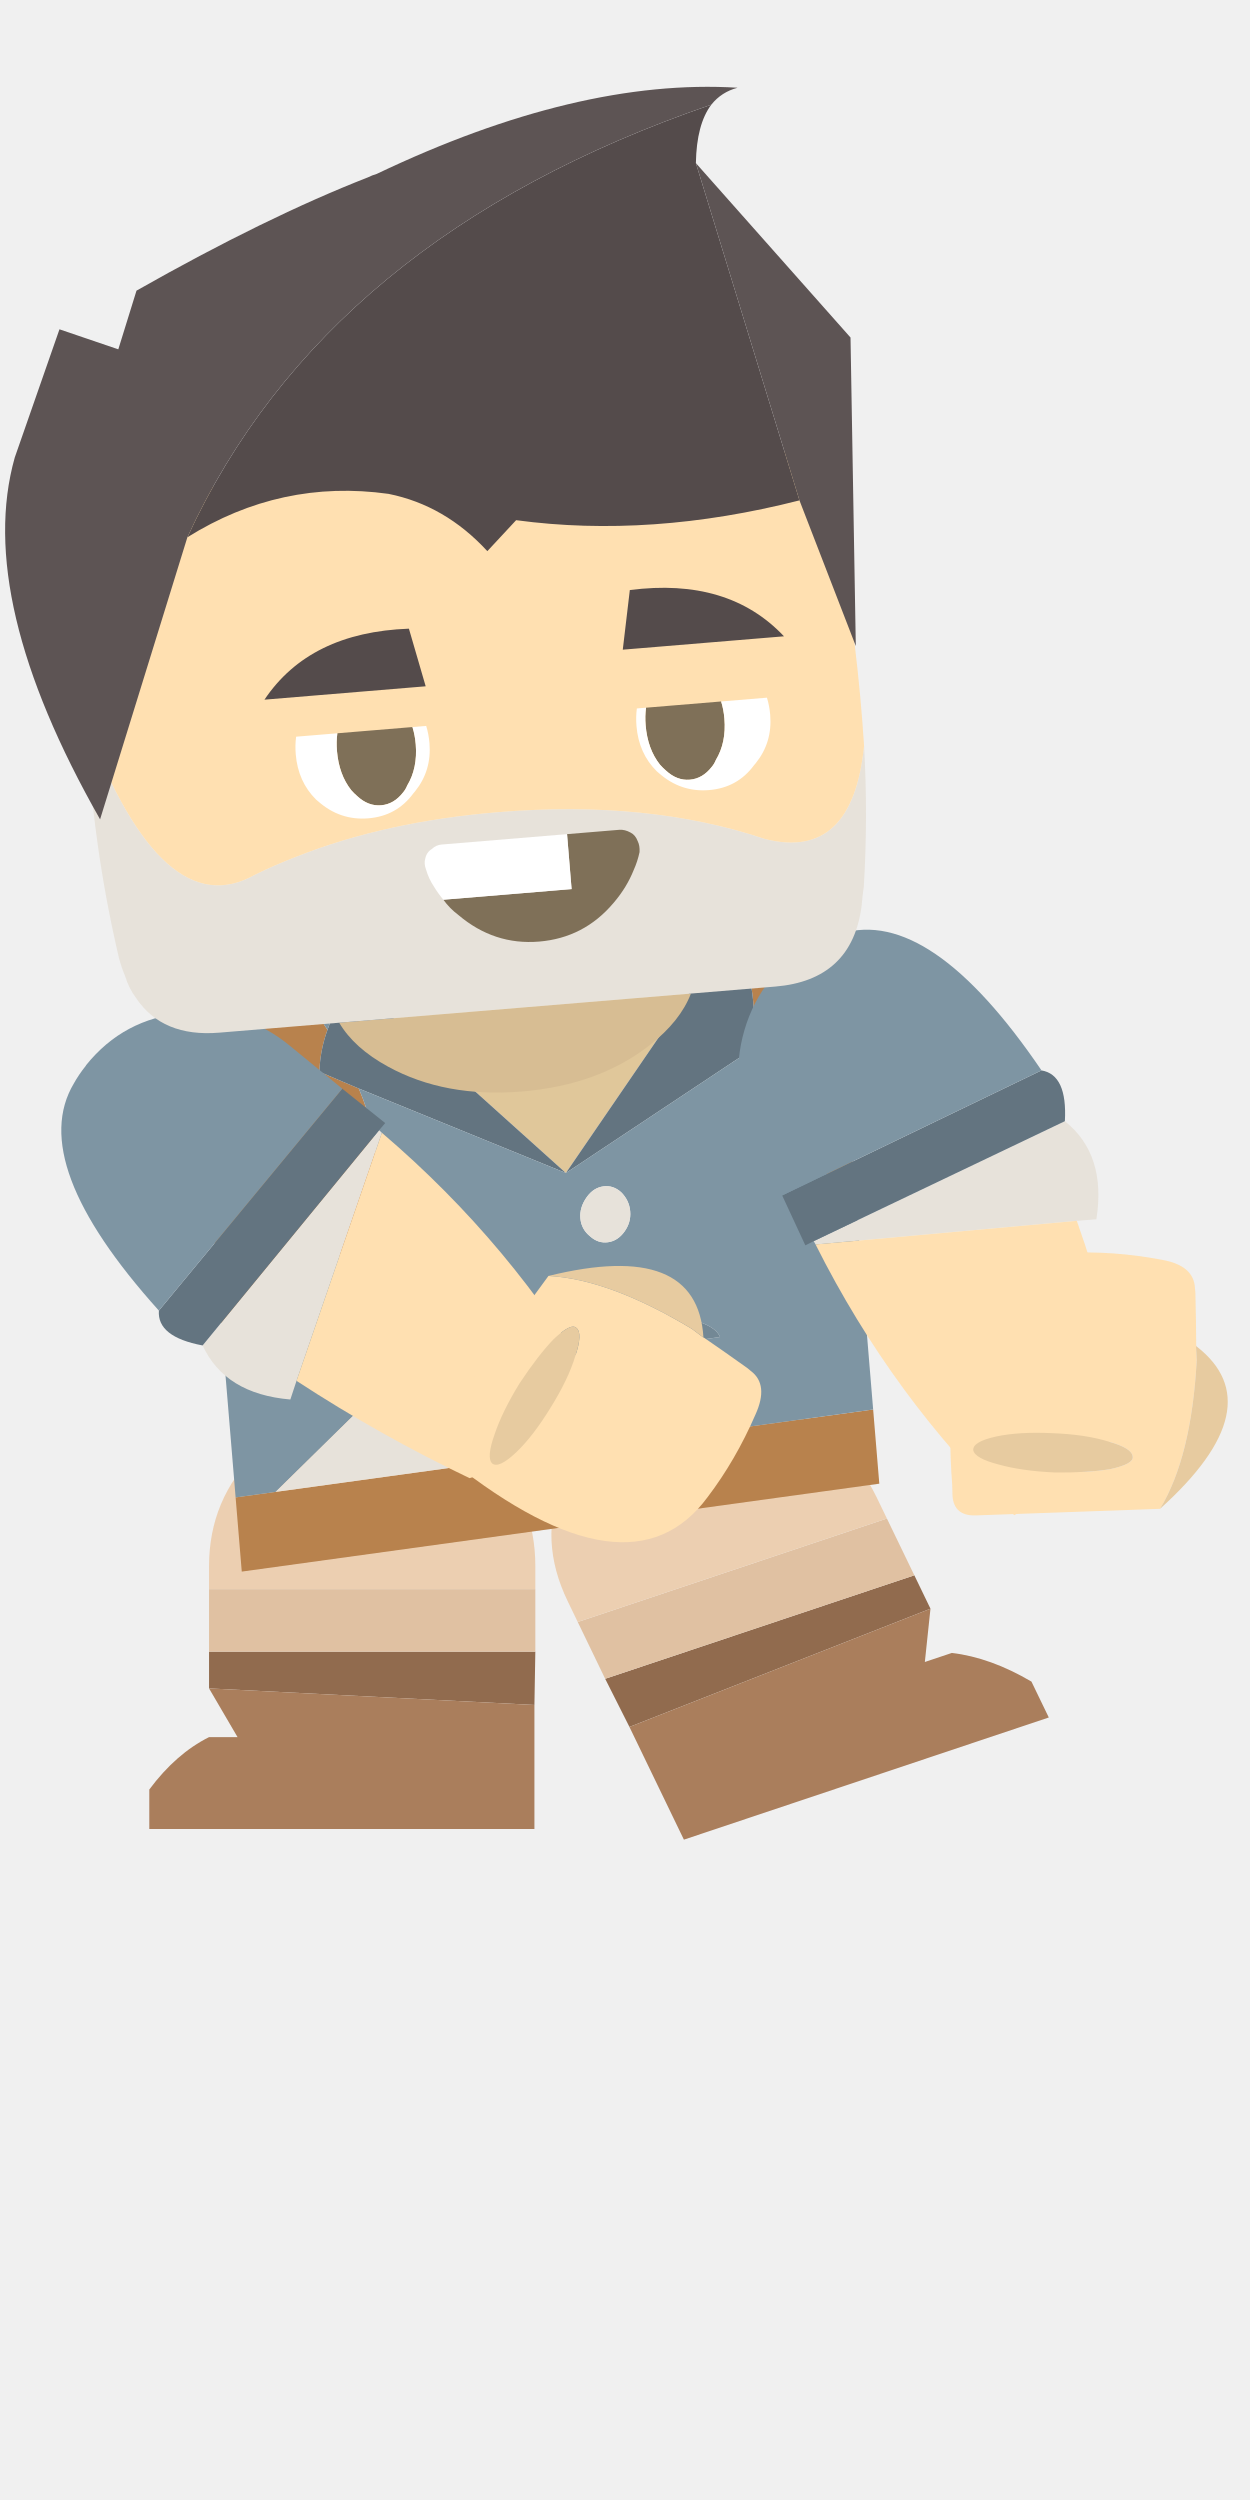
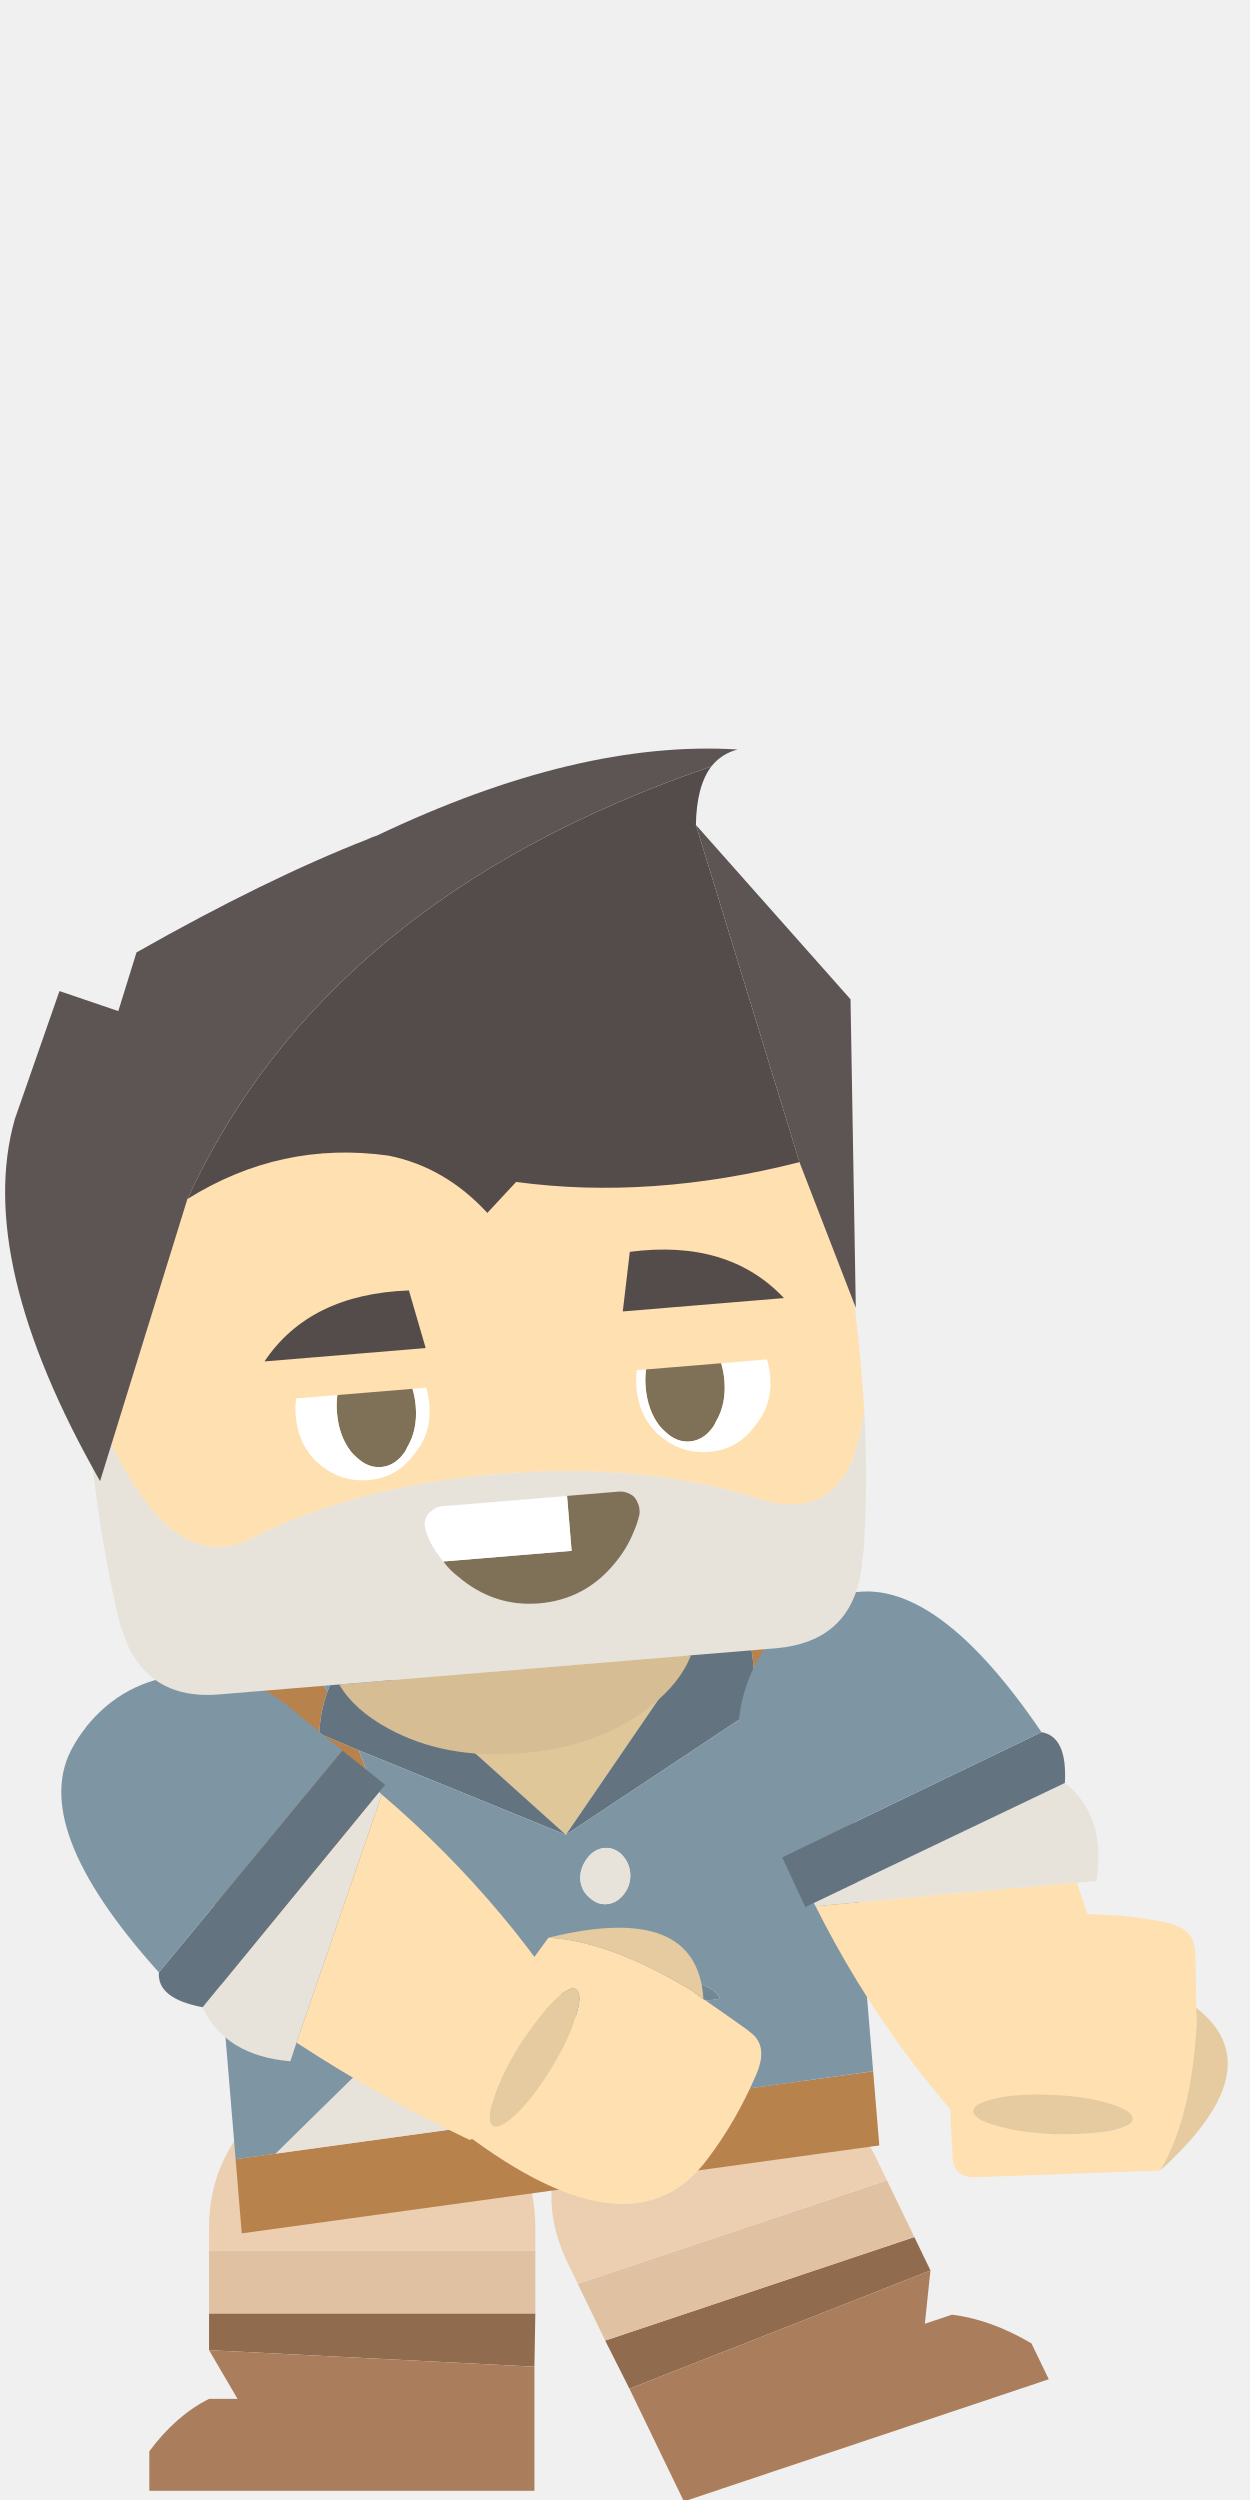
- <svg xmlns="http://www.w3.org/2000/svg" viewBox="0 0 68 100" width="64px" height="128px" preserveAspectRatio="xMinYMin">
+ <svg xmlns="http://www.w3.org/2000/svg" viewBox="0 0 68 100" width="64px" height="128px" preserveAspectRatio="xMinYMax">
  <g id="legLeft_FL_FL_FL_FL_FL_FL_FL_FL_FL" transform="matrix(1, 0, 0, 1, 20.12224, 83.49918)">
    <g transform="matrix( 1, 0, 0, 1, 0,0) ">
      <g id="" transform="matrix(1, 0, 0, 1, 0, 0)">
        <path fill="#916B4E" stroke="none" d=" M 8.95 9.25 L 9 6.35 -8.75 6.35 -8.75 8.35 8.95 9.25 Z" />
        <path fill="#AA7E5C" stroke="none" d=" M 8.95 16 L 8.95 9.25 -8.75 8.35 -7.2 11 -8.75 11 Q -10.55 11.9 -12 13.85 L -12 16 8.95 16 Z" />
        <path fill="#E0C1A2" stroke="none" d=" M 9 6.35 L 9 2.95 -8.75 2.95 -8.75 6.35 9 6.35 Z" />
        <path fill="#ECCFB1" stroke="none" d=" M 6.45 -4.5 Q 3.85 -7 0.15 -7 L 0.1 -7 Q -3.6 -7 -6.15 -4.5 -8.75 -1.95 -8.75 1.7 L -8.75 2.95 9 2.95 9 1.7 Q 9 -1.95 6.45 -4.5 Z" />
      </g>
    </g>
  </g>
  <g id="legRight_FL_FL_FL_FL_FL_FL_FL_FL_FL" transform="matrix(-0.607376, 0.793381, 0.87233, 0.506927, 42.27223, 79.99918)">
    <g transform="matrix(0.757044, -0.559049, 0.57001, 0.899999, 4.188507, -1.222219)">
      <g id="" transform="matrix(1, 0, 0, 1, 0, 0)">
        <path fill="#916B4E" stroke="none" d=" M 8.95 9.25 L 9 6.35 -8.75 6.35 -8.75 8.35 8.95 9.25 Z" />
        <path fill="#AA7E5C" stroke="none" d=" M 8.95 16 L 8.95 9.25 -8.75 8.35 -7.2 11 -8.75 11 Q -10.55 11.9 -12 13.85 L -12 16 8.95 16 Z" />
        <path fill="#E0C1A2" stroke="none" d=" M 9 6.35 L 9 2.95 -8.75 2.95 -8.75 6.35 9 6.35 Z" />
        <path fill="#ECCFB1" stroke="none" d=" M 6.45 -4.5 Q 3.85 -7 0.15 -7 L 0.1 -7 Q -3.6 -7 -6.15 -4.5 -8.75 -1.95 -8.75 1.7 L -8.75 2.95 9 2.95 9 1.7 Q 9 -1.95 6.45 -4.5 Z" />
      </g>
    </g>
  </g>
  <g id="body_FL_FL_FL_FL_FL_FL_FL_FL_FL" transform="matrix(0.889282, -0.122635, 0.082596, 0.996567, 29.22224, 73.19917)">
    <g transform="matrix( 1, 0, 0, 1, 0,0) ">
      <g id="" transform="matrix(1, 0, 0, 1, 0, 0)">
        <path fill="#B8824D" stroke="none" d=" M 20 10 L 20 5.95 -5.6 5.95 -16.55 5.95 -19 5.95 -19 10 20 10 M -11.1 -18.6 Q -11.75 -19.75 -12.6 -21 L -19 -21 -19 -3.55 Q -6.1 -5.75 -9.5 -15.2 L -11.8 -16.4 Q -11.65 -17.55 -11.1 -18.6 M 20 -21 L 13.9 -21 Q 15.3 -17.85 14.5 -14.4 13.3 -8.25 20 -6.55 L 20 -21 Z" />
        <path fill="#E0C79A" stroke="none" d=" M 2.6 -9.1 L 13.9 -21 -9.3 -21 2.6 -9.1 Z" />
        <path fill="#637480" stroke="none" d=" M 14.5 -14.4 Q 15.3 -17.85 13.9 -21 L 2.6 -9.1 14.5 -14.4 M -11.1 -18.6 Q -11.65 -17.55 -11.8 -16.4 L -9.5 -15.2 2.6 -9.1 -9.3 -21 Q -10.45 -19.9 -11.1 -18.6 Z" />
        <path fill="#7E95A3" stroke="none" d=" M -9.5 -15.2 Q -6.1 -5.75 -19 -3.55 L -19 5.95 -16.55 5.95 -9.3 0.9 -5.6 5.95 20 5.95 20 -6.55 Q 13.3 -8.25 14.5 -14.4 L 2.6 -9.1 -9.5 -15.2 M 3.75 -5.5 Q 3.25 -5.95 3.25 -6.55 3.25 -7.15 3.75 -7.65 4.2 -8.1 4.8 -8.1 5.4 -8.1 5.85 -7.65 6.3 -7.15 6.3 -6.55 6.3 -5.95 5.85 -5.5 5.4 -5.05 4.8 -5.05 4.2 -5.05 3.75 -5.5 M 2.4 -1.2 Q 6 -1.2 8.55 -0.55 10.85 0.1 11.1 0.9 L -6.25 0.9 Q -6.05 0.1 -3.75 -0.55 -1.2 -1.2 2.4 -1.2 M -12.6 -21 Q -11.75 -19.75 -11.1 -18.6 -10.45 -19.9 -9.3 -21 L -12.6 -21 Z" />
        <path fill="#738895" stroke="none" d=" M 8.55 -0.55 Q 6 -1.2 2.4 -1.2 -1.2 -1.2 -3.75 -0.55 -6.05 0.1 -6.25 0.9 L 11.1 0.9 Q 10.85 0.1 8.55 -0.55 Z" />
        <path fill="#E7E2DA" stroke="none" d=" M 3.25 -6.55 Q 3.25 -5.95 3.75 -5.5 4.2 -5.05 4.8 -5.05 5.4 -5.05 5.85 -5.5 6.3 -5.95 6.3 -6.55 6.3 -7.15 5.85 -7.65 5.4 -8.1 4.8 -8.1 4.2 -8.1 3.75 -7.65 3.25 -7.15 3.25 -6.55 M -9.3 0.9 L -16.55 5.95 -5.6 5.95 -9.3 0.9 Z" />
      </g>
    </g>
  </g>
  <g id="armLeft_FL_FL_FL_FL_FL_FL_FL_FL_FL_FL" transform="matrix(0.486046, -0.873916, 0.873916, 0.486046, 10.44999, 61.77525)">
    <g transform="matrix( 1, 0, 0, 1, 0,0) ">
      <g id="" transform="matrix(1, 0, 0, 1, 0, 0)">
        <path fill="#E7E2DA" stroke="none" d=" M 5.15 8.95 Q 5.18 8.849 5.2 8.75 L -9.7 6.05 Q -11.413 8.395 -9.95 11.65 L -8.9 11.45 5.15 8.95 Z" />
        <path fill="#637480" stroke="none" d=" M 5.7 8.85 L 6.2 5.9 -9.2 3.05 Q -10.5 3.65 -9.7 6.05 L 5.2 8.75 5.7 8.85 Z" />
        <path fill="#FFE0B1" stroke="none" d=" M -8.9 11.45 Q -9.288 16.873 -8.95 22.25 -5.9 25.15 -1.4 26 3.3 18.134 5.15 8.95 L -8.9 11.45 Z" />
        <path fill="#7E95A3" stroke="none" d=" M 5.6 -3.65 Q 3.75 -6.35 0.55 -6.9 L 0.5 -6.9 Q -0.1 -7 -0.65 -7 -5.7 -7.15 -9.2 3.05 L 6.2 5.9 6.85 2.3 Q 7.45 -0.9 5.6 -3.65 Z" />
      </g>
    </g>
  </g>
  <g id="handLeft_FL_FL_FL_FL_FL_FL_FL_FL_FL_FL" transform="matrix(0.77695, -0.629538, 0.629538, 0.77695, 34.99652, 76.81317)">
    <g transform="matrix( 1, 0, 0, 1, 0,0) ">
      <g id="" transform="matrix(1, 0, 0, 1, 0, 0)">
        <path fill="#FFE0B1" stroke="none" d=" M 4.9 -1.85 Q 3.1 -6.8 0.65 -9 L -9 -6.45 Q -10.2 -6.15 -9.95 -5.05 L -9.8 -4.5 Q -7.1 7.6 -0.2 5.8 2.25 5.2 4.65 3.95 6.25 3.15 5.95 1.95 L 5.9 1.7 Q 5.5 0.25 5.1 -1.1 L 5.1 -1.05 4.9 -1.85 M -8.15 -3 Q -8.2 -3.45 -7.05 -4.15 -5.95 -4.85 -4.25 -5.45 -2.5 -6 -1.3 -6.15 0 -6.25 0.05 -5.85 0.15 -5.4 -0.95 -4.7 -2.05 -3.95 -3.8 -3.35 -5.5 -2.75 -6.75 -2.65 -8.05 -2.55 -8.15 -3 Z" />
        <path fill="#E7CBA0" stroke="none" d=" M -7.05 -4.15 Q -8.2 -3.45 -8.15 -3 -8.05 -2.55 -6.75 -2.65 -5.5 -2.75 -3.8 -3.35 -2.05 -3.95 -0.95 -4.7 0.15 -5.4 0.05 -5.85 0 -6.25 -1.3 -6.15 -2.5 -6 -4.25 -5.45 -5.95 -4.85 -7.05 -4.15 M 5.1 -1.1 Q 8.2 -5.45 0.65 -9 3.1 -6.8 4.9 -1.85 L 5.1 -1.05 5.1 -1.1 Z" />
      </g>
    </g>
  </g>
  <g id="armRight_FL_FL_FL_FL_FL_FL_FL_FL_FL_FL_FL" transform="matrix(-0.964729, 0.263156, 0.263156, 0.964729, 46.97942, 57.70874)">
    <g transform="matrix( 1, 0, 0, 1, 0,0) ">
      <g id="" transform="matrix(1, 0, 0, 1, 0, 0)">
        <path fill="#E7E2DA" stroke="none" d=" M 5.15 8.95 Q 5.18 8.849 5.2 8.75 L -9.7 6.05 Q -11.413 8.395 -9.95 11.65 L -8.9 11.45 5.15 8.95 Z" />
        <path fill="#637480" stroke="none" d=" M 5.7 8.85 L 6.2 5.9 -9.2 3.05 Q -10.5 3.65 -9.7 6.05 L 5.2 8.75 5.7 8.85 Z" />
        <path fill="#FFE0B1" stroke="none" d=" M -8.9 11.45 Q -9.288 16.873 -8.95 22.25 -5.9 25.15 -1.4 26 3.3 18.134 5.15 8.95 L -8.9 11.45 Z" />
        <path fill="#7E95A3" stroke="none" d=" M 5.6 -3.65 Q 3.75 -6.35 0.55 -6.9 L 0.5 -6.9 Q -0.1 -7 -0.65 -7 -5.7 -7.15 -9.2 3.05 L 6.2 5.9 6.85 2.3 Q 7.45 -0.9 5.6 -3.65 Z" />
      </g>
    </g>
  </g>
  <g id="handRight_FL_FL_FL_FL_FL_FL_FL_FL_FL_FL_FL" transform="matrix(0.957043, -0.289816, -0.289816, -0.957043, 59.8751, 73.65549)">
    <g transform="matrix( 1, 0, 0, 1, 0,0) ">
      <g id="" transform="matrix(1, 0, 0, 1, 0, 0)">
        <path fill="#FFE0B1" stroke="none" d=" M 4.9 -1.85 Q 3.1 -6.8 0.65 -9 L -9 -6.45 Q -10.2 -6.15 -9.95 -5.05 L -9.8 -4.5 Q -7.1 7.6 -0.2 5.8 2.25 5.2 4.65 3.95 6.25 3.15 5.95 1.95 L 5.9 1.7 Q 5.5 0.25 5.1 -1.1 L 5.1 -1.05 4.9 -1.85 M -8.15 -3 Q -8.2 -3.45 -7.05 -4.15 -5.95 -4.85 -4.25 -5.45 -2.5 -6 -1.3 -6.15 0 -6.25 0.05 -5.85 0.15 -5.4 -0.95 -4.7 -2.05 -3.95 -3.8 -3.35 -5.5 -2.75 -6.75 -2.65 -8.05 -2.55 -8.15 -3 Z" />
        <path fill="#E7CBA0" stroke="none" d=" M -7.05 -4.15 Q -8.2 -3.45 -8.15 -3 -8.05 -2.55 -6.75 -2.65 -5.5 -2.75 -3.8 -3.35 -2.05 -3.95 -0.95 -4.7 0.15 -5.4 0.05 -5.85 0 -6.25 -1.3 -6.15 -2.5 -6 -4.25 -5.45 -5.95 -4.85 -7.05 -4.15 M 5.1 -1.1 Q 8.2 -5.45 0.65 -9 3.1 -6.8 4.9 -1.85 L 5.1 -1.05 5.1 -1.1 Z" />
      </g>
    </g>
  </g>
  <g id="head_FL_FL_FL_FL_FL" transform="matrix(0.996567, -0.082596, 0.082596, 0.996567, 28.52223, 54.24918)">
    <g transform="matrix( 1, 0, 0, 1, -924.35,-604.1) ">
      <g id="" transform="matrix(1, 0, 0, 1, 0, 0)">
        <path fill="#D7BD93" stroke="none" d=" M 923.8 609.2 Q 928 609.2 930.95 607.25 932.7 606.1 933.4 604.65 L 914.2 604.65 Q 914.9 606.1 916.65 607.25 919.6 609.2 923.8 609.2 Z" />
        <path fill="#E7E2DA" stroke="none" d=" M 943.15 600.1 Q 943.2 599.85 943.25 599.65 943.8 595.85 943.9 592 942.75 598.2 938.1 596.6 931.95 593.95 923.75 593.95 917.6 593.95 912.65 595.45 911.45 595.8 910.3 596.25 905.1 598.65 901.85 587.4 901.6 593.75 902.55 600.15 902.65 600.7 902.8 601.15 902.95 601.85 903.3 602.4 904.55 604.65 907.65 604.65 L 914.2 604.65 933.4 604.65 938 604.65 Q 942.2 604.65 943.05 600.65 943.1 600.35 943.15 600.1 Z" />
        <path fill="#FFE0B1" stroke="none" d=" M 902.55 579.55 Q 902 583.45 901.85 587.4 905.1 598.65 910.3 596.25 911.45 595.8 912.65 595.45 917.6 593.95 923.75 593.95 931.95 593.95 938.1 596.6 942.75 598.2 943.9 592 943.95 589.3 943.85 586.55 943.65 583.05 943.1 579.45 942.45 575 938 575 L 907.65 575 Q 903.25 575 902.55 579.55 Z" />
      </g>
    </g>
    <g transform="matrix( 1, 0, 0, 1, 0,0) ">
      <g id="" transform="matrix(1, 0, 0, 1, 0, 0)">
        <path fill="#544B4B" stroke="none" d=" M 7.55 -21.6 L 6.9 -18.4 15.7 -18.4 Q 12.95 -21.85 7.55 -21.6 M -3.95 -17.3 L -4.6 -20.5 Q -10 -20.75 -12.75 -17.3 L -3.95 -17.3 Z" />
        <path fill="#7F7058" stroke="none" d=" M -8.95 -15.15 Q -9.05 -14.7 -9.05 -14.2 -9.05 -12.9 -8.45 -12 -8.3 -11.8 -8.15 -11.65 -7.6 -11.05 -6.9 -11.05 -6.2 -11.05 -5.65 -11.65 -5.5 -11.8 -5.4 -12 -4.75 -12.9 -4.75 -14.2 -4.75 -14.7 -4.85 -15.15 L -8.95 -15.15 M 12.1 -14.2 Q 12.1 -14.7 12 -15.15 L 7.9 -15.15 Q 7.8 -14.7 7.8 -14.2 7.8 -12.9 8.4 -12 8.55 -11.8 8.7 -11.65 9.25 -11.05 9.95 -11.05 10.65 -11.05 11.2 -11.65 11.35 -11.8 11.45 -12 12.1 -12.9 12.1 -14.2 M 6.5 -8.45 Q 6.2 -8.65 5.9 -8.65 L 3.05 -8.65 3.05 -5.65 -3.95 -5.65 Q -3.65 -5.15 -3.2 -4.75 -1.4 -2.95 1.05 -2.95 3.5 -2.95 5.25 -4.7 L 5.3 -4.75 Q 6.05 -5.5 6.5 -6.4 6.75 -6.85 6.9 -7.35 6.95 -7.7 6.85 -7.95 6.75 -8.3 6.5 -8.45 Z" />
        <path fill="#FFFFFF" stroke="none" d=" M -9.05 -14.2 Q -9.05 -14.7 -8.95 -15.15 L -11.2 -15.15 Q -11.3 -14.7 -11.3 -14.2 -11.3 -12.7 -10.4 -11.65 -10.35 -11.6 -10.3 -11.55 -9.2 -10.4 -7.65 -10.4 -6.1 -10.4 -5.1 -11.55 -5.05 -11.6 -5 -11.65 -4 -12.7 -4 -14.2 -4 -14.7 -4.1 -15.15 L -4.85 -15.15 Q -4.75 -14.7 -4.75 -14.2 -4.75 -12.9 -5.4 -12 -5.5 -11.8 -5.65 -11.65 -6.2 -11.05 -6.9 -11.05 -7.6 -11.05 -8.15 -11.65 -8.3 -11.8 -8.45 -12 -9.05 -12.9 -9.05 -14.2 M 12 -15.15 Q 12.1 -14.7 12.1 -14.2 12.1 -12.9 11.45 -12 11.35 -11.8 11.2 -11.65 10.65 -11.05 9.95 -11.05 9.25 -11.05 8.7 -11.65 8.55 -11.8 8.4 -12 7.8 -12.9 7.8 -14.2 7.8 -14.7 7.9 -15.15 L 7.4 -15.15 Q 7.3 -14.7 7.3 -14.2 7.3 -12.7 8.2 -11.65 8.25 -11.6 8.3 -11.55 9.4 -10.4 10.95 -10.4 12.5 -10.4 13.5 -11.55 13.55 -11.6 13.6 -11.65 14.6 -12.7 14.6 -14.2 14.6 -14.7 14.5 -15.15 L 12 -15.15 M 3.05 -5.65 L 3.05 -8.65 -3.8 -8.65 Q -4.1 -8.65 -4.35 -8.45 -4.65 -8.3 -4.75 -7.95 -4.85 -7.7 -4.75 -7.35 -4.65 -6.85 -4.4 -6.4 -4.2 -6 -3.95 -5.65 L 3.05 -5.65 Z" />
      </g>
    </g>
    <g transform="matrix( 1, 0, 0, 1, 0,0) ">
      <g id="" transform="matrix(1, 0, 0, 1, 0, 0)">
        <path fill="#544B4B" stroke="none" d=" M 1.7 -25.9 Q 8.91 -24.314 17.15 -25.7 L 13.05 -44.45 Q 13.261 -46.557 14.15 -47.55 -7.357 -42.122 -16.2 -26.45 -10.867 -29.198 -5.1 -27.9 -2.08 -27.027 0 -24.35 L 1.7 -25.9 Z" />
        <path fill="#5D5454" stroke="none" d=" M 13.05 -44.45 L 17.15 -25.7 19.55 -17.55 20.65 -34.3 13.05 -44.45 M 14.15 -47.55 Q 14.755 -48.191 15.65 -48.35 7.05 -49.6 -4.3 -45.3 -4.55 -45.25 -4.8 -45.15 -10.5 -43.45 -17.85 -40.05 L -19.1 -36.95 -22.2 -38.3 -25.2 -31.55 Q -28 -24.05 -22.2 -11.55 L -16.2 -26.45 Q -7.357 -42.122 14.15 -47.55 Z" />
      </g>
    </g>
  </g>
</svg>
